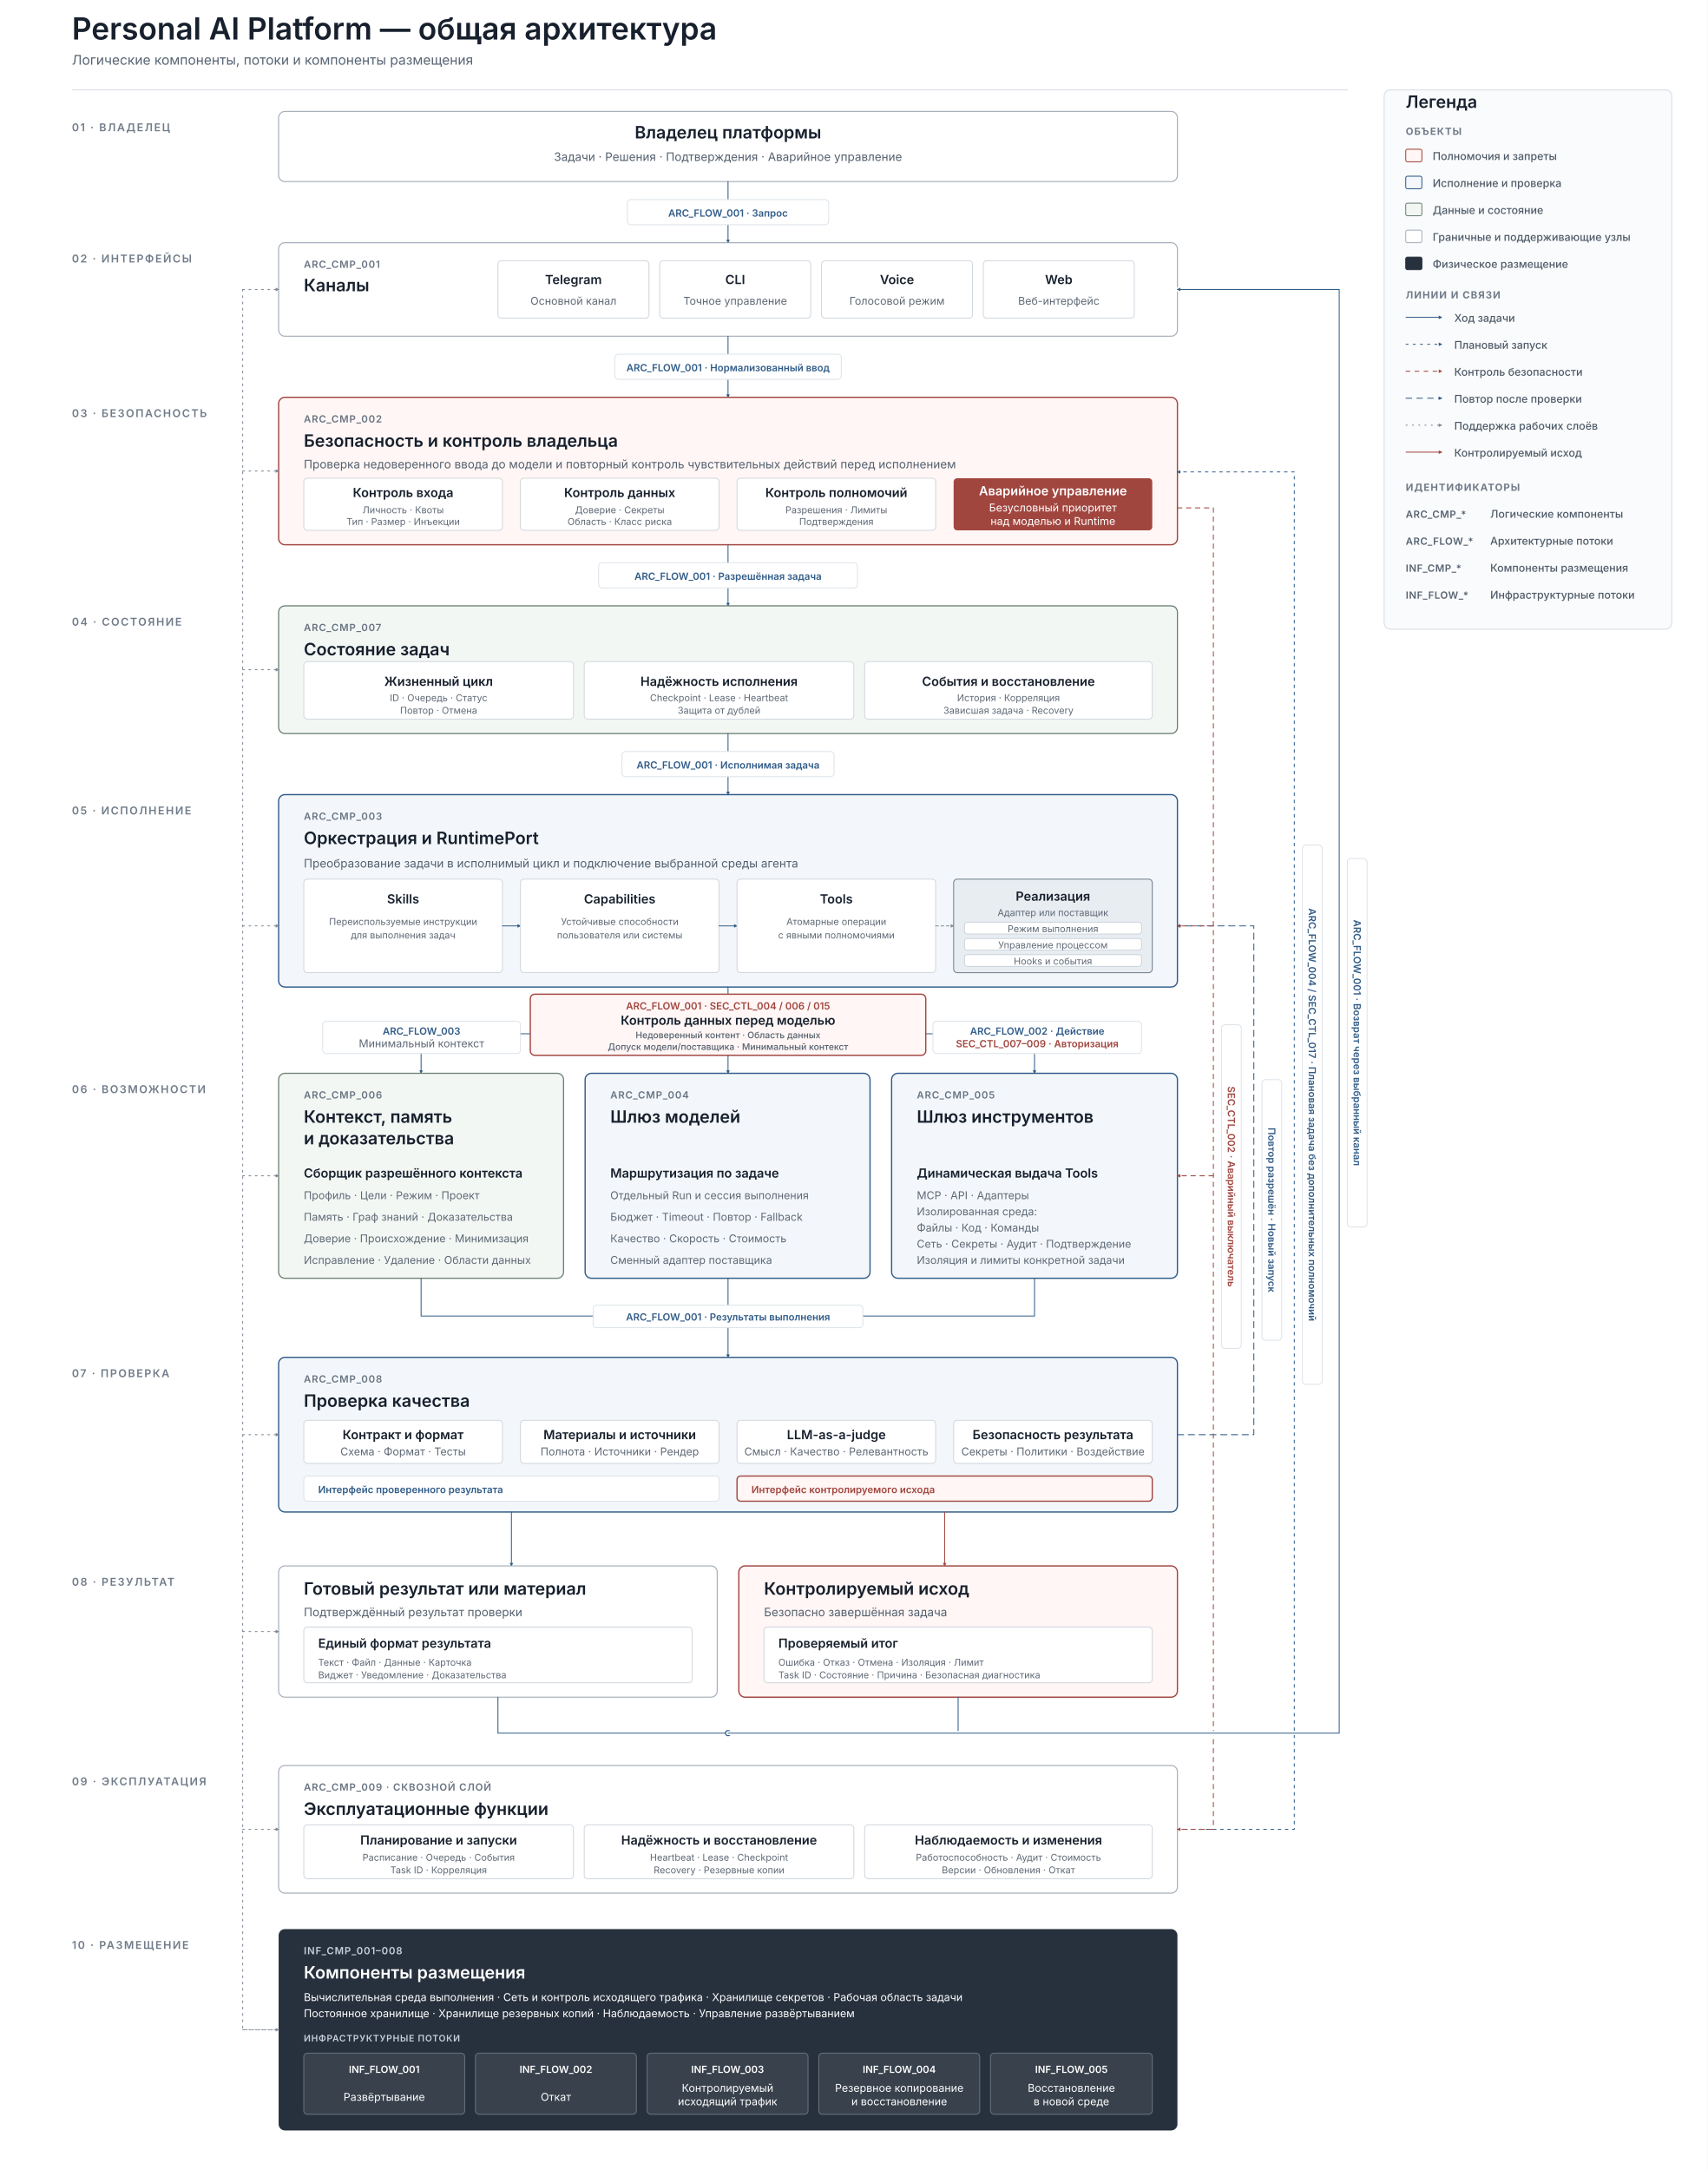
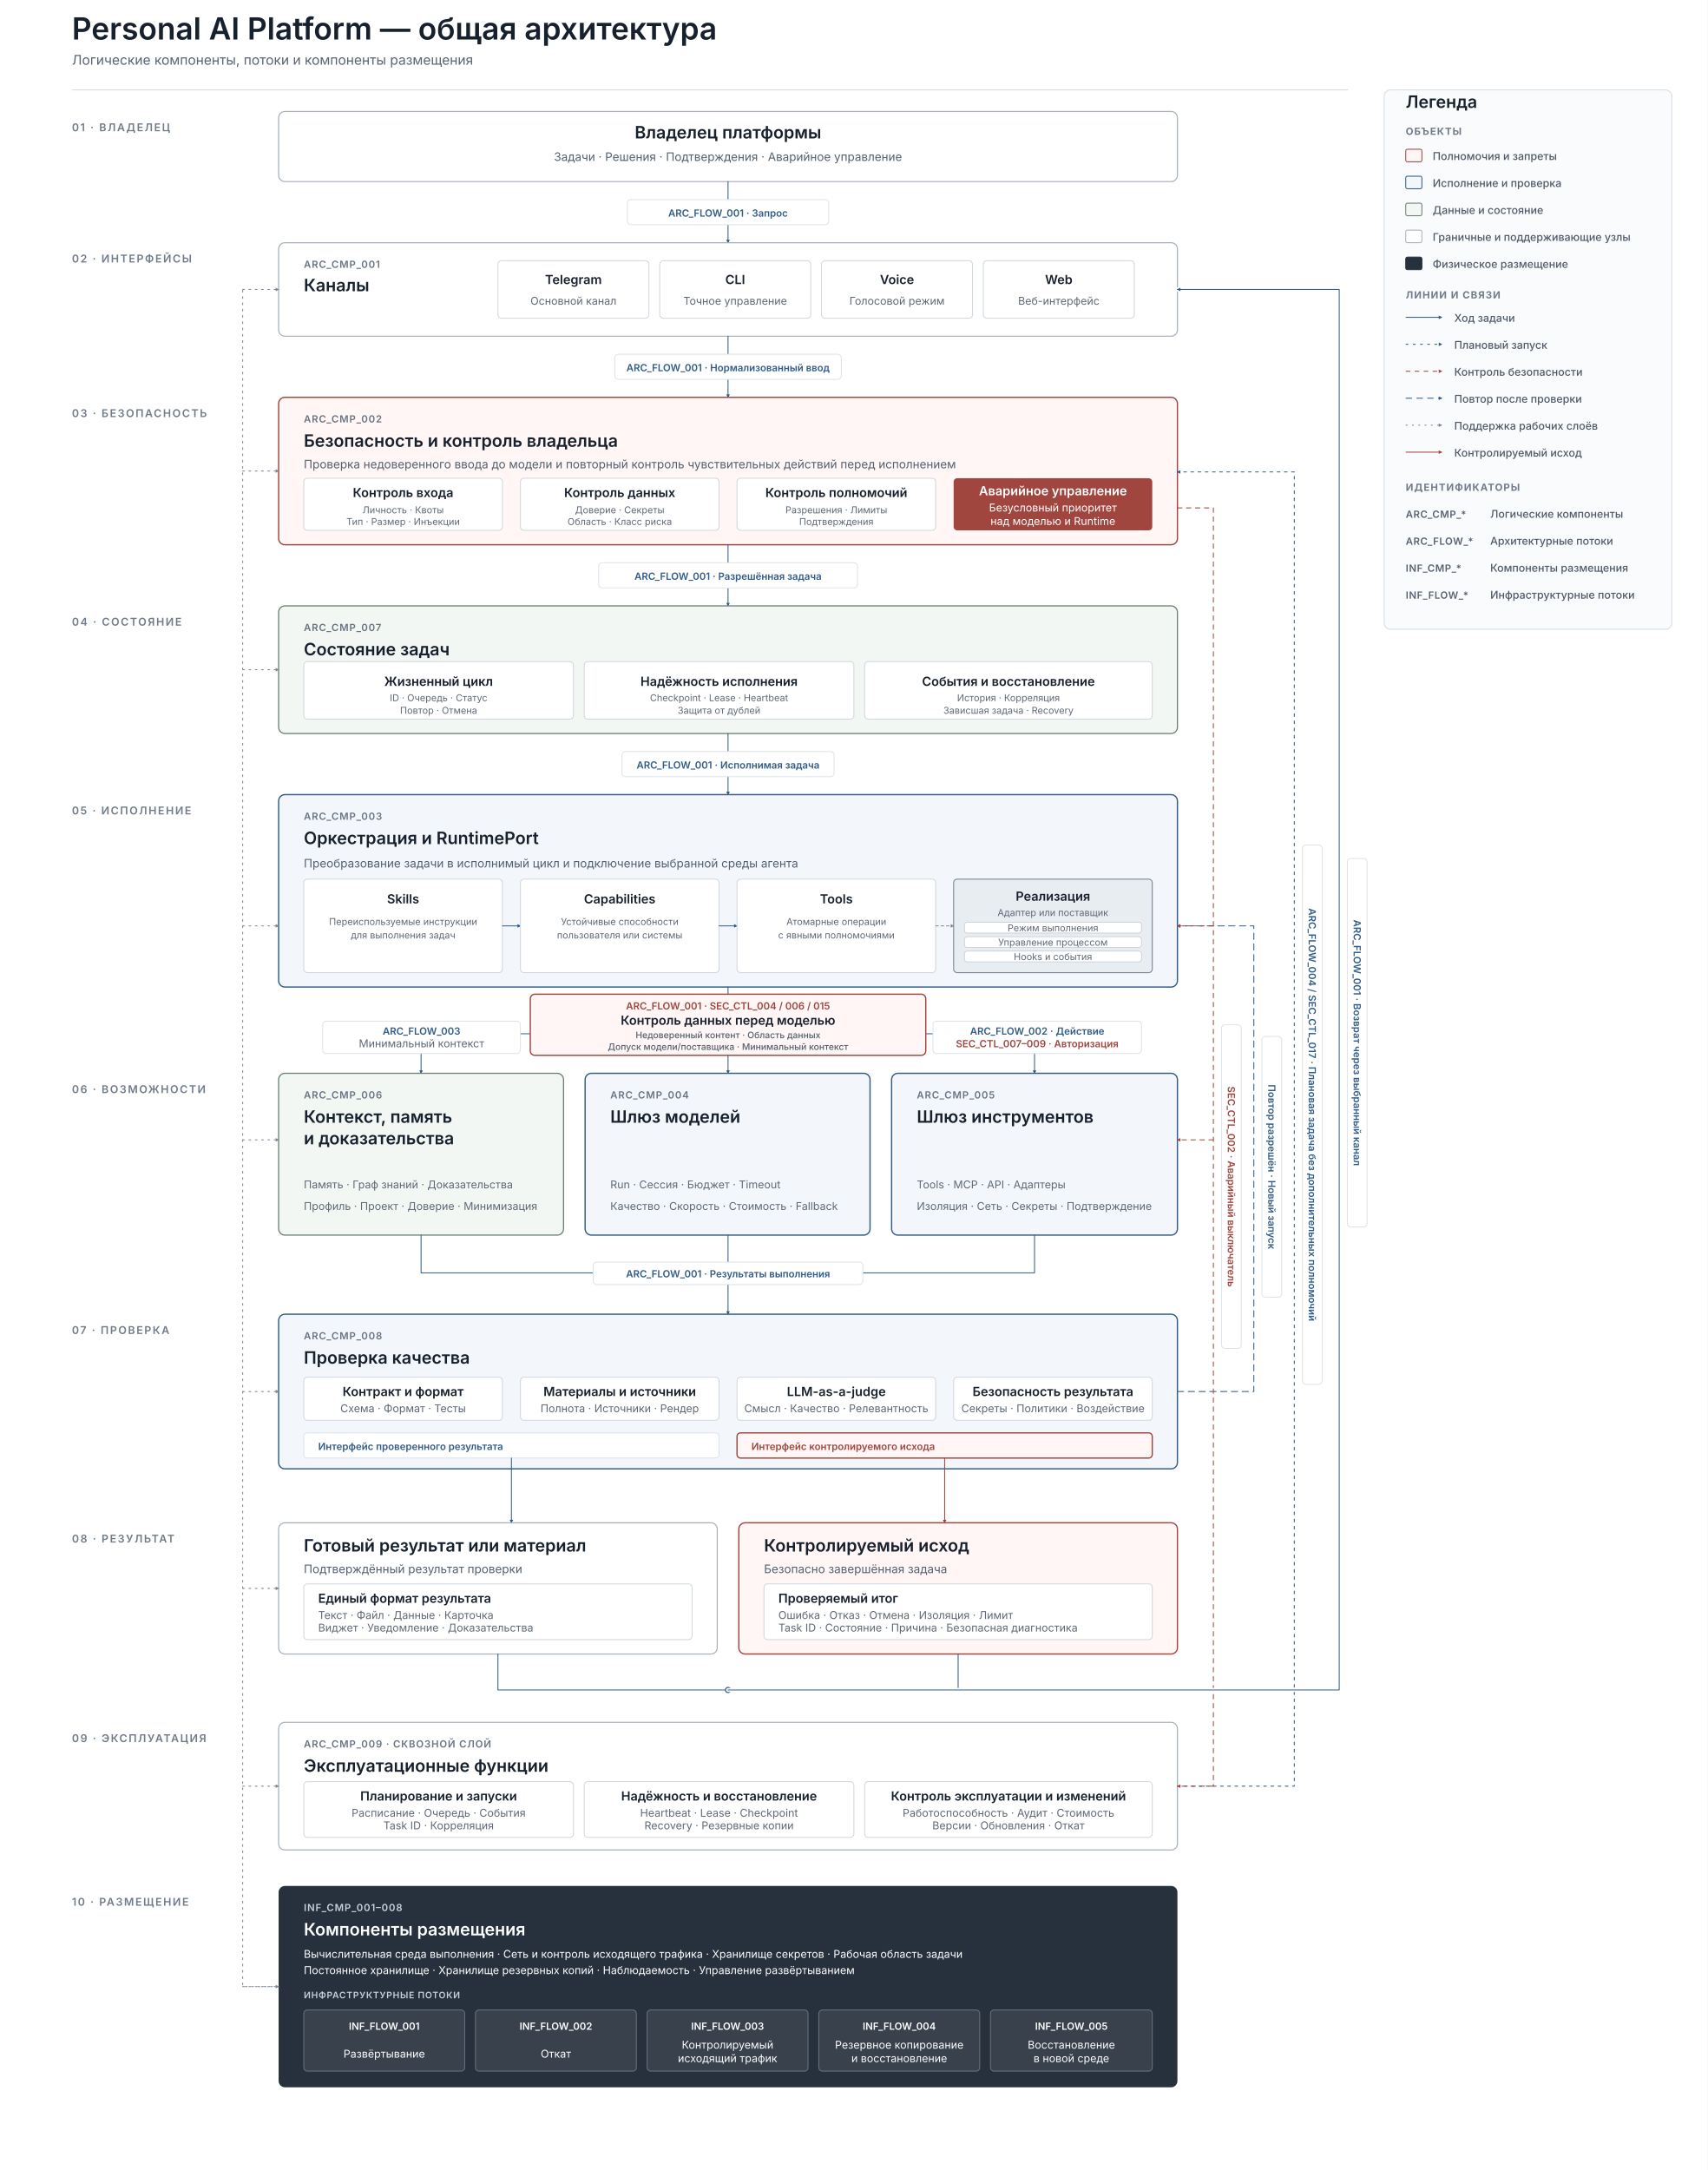
<svg xmlns="http://www.w3.org/2000/svg" width="1900" height="2414" viewBox="0 0 1900 2414" role="img" aria-labelledby="title desc">
  <defs>
    <marker id="arrow-main" viewBox="0 0 10 10" refX="8.2" refY="5" markerWidth="4" markerHeight="4" orient="auto-start-reverse">
      <path d="M0 0L10 5L0 10Z" fill="#315C88" />
    </marker>
    <marker id="arrow-control" viewBox="0 0 10 10" refX="8.2" refY="5" markerWidth="4" markerHeight="4" orient="auto-start-reverse">
      <path d="M0 0L10 5L0 10Z" fill="#A1463F" />
    </marker>
    <marker id="arrow-support" viewBox="0 0 10 10" refX="8.2" refY="5" markerWidth="4" markerHeight="4" orient="auto-start-reverse">
      <path d="M0 0L10 5L0 10Z" fill="#7D8895" />
    </marker>
    <marker id="arrow-infra" viewBox="0 0 10 10" refX="8.2" refY="5" markerWidth="4" markerHeight="4" orient="auto-start-reverse">
      <path d="M0 0L10 5L0 10Z" fill="#D6DEE7" />
    </marker>
    <style>
      text { font-family: Inter, "Segoe UI", Arial, sans-serif; fill: #17202D; }
      .title { font-size: 34px; font-weight: 600; }
      .subtitle { font-size: 15px; font-weight: 400; fill: #596574; }
      .legend { font-size: 12px; font-weight: 500; fill: #4E5A68; }
      .legend-id { font-size: 11px; font-weight: 600; letter-spacing: 0.5px; fill: #566271; }
      .legend-section { font-size: 11px; font-weight: 700; letter-spacing: 1px; fill: #707B89; }
      .layer-no { font-size: 12px; font-weight: 600; letter-spacing: 1.5px; fill: #707B89; }
      .component-id { font-size: 11px; font-weight: 600; letter-spacing: 0.8px; fill: #687482; }
      .component-title { font-size: 19px; font-weight: 600; }
      .component-text { font-size: 13px; font-weight: 400; fill: #53606E; }
      .small-title { font-size: 14px; font-weight: 600; }
      .small-text { font-size: 12px; font-weight: 400; fill: #5E6875; }
      .micro-text { font-size: 10.5px; font-weight: 400; fill: #5E6875; }
      .flow-text { font-size: 11px; font-weight: 600; fill: #315C88; }
      .control-flow-text { font-size: 11px; font-weight: 600; fill: #A1463F; }
      .inverse-title { font-size: 14px; font-weight: 600; fill: #FFFFFF; }
      .inverse-text { font-size: 12px; font-weight: 400; fill: #FFFFFF; }
      .infra-component-id { font-size: 11px; font-weight: 600; letter-spacing: 0.8px; fill: #C8D1DB; }
      .infra-component-title { font-size: 19px; font-weight: 600; fill: #FFFFFF; }
      .infra-small-text { font-size: 12px; font-weight: 400; fill: #FFFFFF; }
      .infra-chip { font-size: 11px; font-weight: 600; fill: #FFFFFF; }
      .infra-header { font-size: 10px; font-weight: 600; letter-spacing: 0.7px; fill: #C8D1DB; }
      .infra-inner-card { fill: #FFFFFF; fill-opacity: 0.08; stroke: #66717E; stroke-width: 1; }
      .main-line { fill: none; stroke: #315C88; stroke-width: 1; stroke-linecap: round; stroke-linejoin: round; marker-end: url(#arrow-main); }
      .branch-line { fill: none; stroke: #315C88; stroke-width: 1; stroke-linecap: round; stroke-linejoin: round; marker-end: url(#arrow-main); }
      .bus-line { fill: none; stroke: #315C88; stroke-width: 1; stroke-linecap: round; stroke-linejoin: round; }
      .retry-line { fill: none; stroke: #315C88; stroke-width: 1; stroke-dasharray: 7 5; stroke-linecap: round; stroke-linejoin: round; marker-end: url(#arrow-main); }
      .control-line { fill: none; stroke: #A1463F; stroke-width: 1; stroke-dasharray: 5 5; stroke-linecap: round; stroke-linejoin: round; marker-end: url(#arrow-control); }
      .control-rail { fill: none; stroke: #A1463F; stroke-width: 1; stroke-dasharray: 5 5; stroke-linecap: round; stroke-linejoin: round; }
      .failure-line { fill: none; stroke: #A1463F; stroke-width: 1; stroke-linecap: round; stroke-linejoin: round; marker-end: url(#arrow-control); }
      .scheduled-line { fill: none; stroke: #315C88; stroke-width: 1; stroke-dasharray: 3 5; stroke-linecap: round; stroke-linejoin: round; marker-end: url(#arrow-main); }
      .support-line { fill: none; stroke: #7D8895; stroke-width: 1; stroke-dasharray: 2 5; stroke-linecap: round; stroke-linejoin: round; marker-end: url(#arrow-support); }
      .support-rail { fill: none; stroke: #7D8895; stroke-width: 1; stroke-dasharray: 2 5; stroke-linecap: round; stroke-linejoin: round; }
      .neutral-card { fill: #FFFFFF; stroke: #A7B0BB; stroke-width: 1.2; }
      .control-card { fill: #FFF6F5; stroke: #A1463F; stroke-width: 1.4; }
      .execution-card { fill: #F3F7FB; stroke: #315C88; stroke-width: 1.4; }
      .data-card { fill: #F3F7F4; stroke: #6C8173; stroke-width: 1.3; }
      .inner-card { fill: #FFFFFF; stroke: #D1D7DE; stroke-width: 1; }
      .implementation-pill { fill: #E8EDF2; stroke: #7D8895; stroke-width: 1.1; }
      .implementation-sub { fill: #FFFFFF; stroke: #C3CCD5; stroke-width: 0.8; }
      .implementation-link { fill: none; stroke: #7D8895; stroke-width: 1; stroke-dasharray: 3 3; stroke-linecap: round; marker-end: url(#arrow-support); }
      .detail-panel { fill: #FAFBFC; stroke: #D7DCE2; stroke-width: 1; }
      .flow-label { fill: #FFFFFF; stroke: #D9E1E8; stroke-width: 0.9; }
      .gate-note { font-size: 10px; font-weight: 500; fill: #53606E; }
    </style>
  </defs>
  <rect width="1900" height="2414" fill="#FFFFFF" />
  <text x="80" y="44" class="title">Personal AI Platform — общая архитектура</text>
  <text x="80" y="72" class="subtitle">Логические компоненты, потоки и компоненты размещения</text>
  <line x1="80" y1="100" x2="1500" y2="100" stroke="#D7DCE2" />
  <g>
    <rect x="1540" y="100" width="320" height="600" rx="7" fill="#FAFBFC" stroke="#D7DCE2" stroke-width="1" />
    <text x="1564" y="120" class="component-title">Легенда</text>
    <text x="1564" y="150" class="legend-section">ОБЪЕКТЫ</text>
    <rect x="1564" y="166" width="18" height="14" rx="2" fill="#FFF6F5" stroke="#A1463F" />
    <text x="1594" y="178" class="legend">Полномочия и запреты</text>
    <rect x="1564" y="196" width="18" height="14" rx="2" fill="#F3F7FB" stroke="#315C88" />
    <text x="1594" y="208" class="legend">Исполнение и проверка</text>
    <rect x="1564" y="226" width="18" height="14" rx="2" fill="#F3F7F4" stroke="#6C8173" />
    <text x="1594" y="238" class="legend">Данные и состояние</text>
    <rect x="1564" y="256" width="18" height="14" rx="2" fill="#FFFFFF" stroke="#A7B0BB" />
    <text x="1594" y="268" class="legend">Граничные и поддерживающие узлы</text>
    <rect x="1564" y="286" width="18" height="14" rx="2" fill="#27313D" stroke="#27313D" />
    <text x="1594" y="298" class="legend">Физическое размещение</text>
    <text x="1564" y="332" class="legend-section">ЛИНИИ И СВЯЗИ</text>
    <line x1="1564" y1="353" x2="1604" y2="353" stroke="#315C88" stroke-width="1" marker-end="url(#arrow-main)" />
    <text x="1618" y="358" class="legend">Ход задачи</text>
    <line x1="1564" y1="383" x2="1604" y2="383" stroke="#315C88" stroke-width="1" stroke-dasharray="3 5" marker-end="url(#arrow-main)" />
    <text x="1618" y="388" class="legend">Плановый запуск</text>
    <line x1="1564" y1="413" x2="1604" y2="413" stroke="#A1463F" stroke-width="1" stroke-dasharray="5 5" marker-end="url(#arrow-control)" />
    <text x="1618" y="418" class="legend">Контроль безопасности</text>
    <line x1="1564" y1="443" x2="1604" y2="443" stroke="#315C88" stroke-width="1" stroke-dasharray="7 5" marker-end="url(#arrow-main)" />
    <text x="1618" y="448" class="legend">Повтор после проверки</text>
    <line x1="1564" y1="473" x2="1604" y2="473" stroke="#7D8895" stroke-width="1" stroke-dasharray="2 5" marker-end="url(#arrow-support)" />
    <text x="1618" y="478" class="legend">Поддержка рабочих слоёв</text>
    <line x1="1564" y1="503" x2="1604" y2="503" stroke="#A1463F" stroke-width="1" marker-end="url(#arrow-control)" />
    <text x="1618" y="508" class="legend">Контролируемый исход</text>
    <text x="1564" y="546" class="legend-section">ИДЕНТИФИКАТОРЫ</text>
    <text x="1564" y="576" class="legend-id">ARC_CMP_*</text>
    <text x="1658" y="576" class="legend">Логические компоненты</text>
    <text x="1564" y="606" class="legend-id">ARC_FLOW_*</text>
    <text x="1658" y="606" class="legend">Архитектурные потоки</text>
    <text x="1564" y="636" class="legend-id">INF_CMP_*</text>
    <text x="1658" y="636" class="legend">Компоненты размещения</text>
    <text x="1564" y="666" class="legend-id">INF_FLOW_*</text>
    <text x="1658" y="666" class="legend">Инфраструктурные потоки</text>
  </g>
  <g transform="translate(0 -110)">
    <g>
      <text x="80" y="256" class="layer-no">01 · ВЛАДЕЛЕЦ</text>
      <text x="80" y="402" class="layer-no">02 · ИНТЕРФЕЙСЫ</text>
      <text x="80" y="574" class="layer-no">03 · БЕЗОПАСНОСТЬ</text>
      <text x="80" y="806" class="layer-no">04 · СОСТОЯНИЕ</text>
      <text x="80" y="1016" class="layer-no">05 · ИСПОЛНЕНИЕ</text>
      <text x="80" y="1326" class="layer-no">06 · ВОЗМОЖНОСТИ</text>
-       <text x="80" y="1642" class="layer-no">07 · ПРОВЕРКА</text>
-       <text x="80" y="1874" class="layer-no">08 · РЕЗУЛЬТАТ</text>
-       <text x="80" y="2096" class="layer-no">09 · ЭКСПЛУАТАЦИЯ</text>
-       <text x="80" y="2278" class="layer-no">10 · РАЗМЕЩЕНИЕ</text>
+       <text x="80" y="1594" class="layer-no">07 · ПРОВЕРКА</text>
+       <text x="80" y="1826" class="layer-no">08 · РЕЗУЛЬТАТ</text>
+       <text x="80" y="2048" class="layer-no">09 · ЭКСПЛУАТАЦИЯ</text>
+       <text x="80" y="2230" class="layer-no">10 · РАЗМЕЩЕНИЕ</text>
    </g>
    <g>
      <rect x="310" y="234" width="1000" height="78" rx="7" class="neutral-card" />
      <text x="810" y="264" class="component-title" text-anchor="middle">Владелец платформы</text>
      <text x="810" y="289" class="component-text" text-anchor="middle">Задачи · Решения · Подтверждения · Аварийное управление</text>
    </g>
    <path class="main-line" d="M810 312V380" />
    <rect x="698" y="332" width="224" height="28" rx="4" class="flow-label" />
    <text x="810" y="351" class="flow-text" text-anchor="middle">ARC_FLOW_001 · Запрос</text>
    <g>
      <rect x="310" y="380" width="1000" height="104" rx="7" class="neutral-card" />
      <text x="338" y="408" class="component-id">ARC_CMP_001</text>
      <text x="338" y="434" class="component-title">Каналы</text>
      <rect x="554" y="400" width="168" height="64" rx="4" class="inner-card" />
      <rect x="734" y="400" width="168" height="64" rx="4" class="inner-card" />
      <rect x="914" y="400" width="168" height="64" rx="4" class="inner-card" />
      <rect x="1094" y="400" width="168" height="64" rx="4" class="inner-card" />
      <text x="638" y="426" class="small-title" text-anchor="middle">Telegram</text>
      <text x="638" y="449" class="small-text" text-anchor="middle">Основной канал</text>
      <text x="818" y="426" class="small-title" text-anchor="middle">CLI</text>
      <text x="818" y="449" class="small-text" text-anchor="middle">Точное управление</text>
      <text x="998" y="426" class="small-title" text-anchor="middle">Voice</text>
      <text x="998" y="449" class="small-text" text-anchor="middle">Голосовой режим</text>
      <text x="1178" y="426" class="small-title" text-anchor="middle">Web</text>
      <text x="1178" y="449" class="small-text" text-anchor="middle">Веб-интерфейс</text>
    </g>
    <path class="main-line" d="M810 484V552" />
    <rect x="684" y="504" width="252" height="28" rx="4" class="flow-label" />
    <text x="810" y="523" class="flow-text" text-anchor="middle">ARC_FLOW_001 · Нормализованный ввод</text>
    <g>
      <rect x="310" y="552" width="1000" height="164" rx="7" class="control-card" />
      <text x="338" y="580" class="component-id">ARC_CMP_002</text>
      <text x="338" y="607" class="component-title">Безопасность и контроль владельца</text>
      <text x="338" y="631" class="component-text">Проверка недоверенного ввода до модели и повторный контроль чувствительных действий перед исполнением</text>
      <rect x="338" y="642" width="221" height="58" rx="4" class="inner-card" />
      <text x="448.5" y="663" class="small-title" text-anchor="middle">Контроль входа</text>
      <text x="448.5" y="681" class="micro-text" text-anchor="middle">Личность · Квоты</text>
      <text x="448.5" y="694" class="micro-text" text-anchor="middle">Тип · Размер · Инъекции</text>
      <rect x="579" y="642" width="221" height="58" rx="4" class="inner-card" />
      <text x="689.5" y="663" class="small-title" text-anchor="middle">Контроль данных</text>
      <text x="689.5" y="681" class="micro-text" text-anchor="middle">Доверие · Секреты</text>
      <text x="689.5" y="694" class="micro-text" text-anchor="middle">Область · Класс риска</text>
      <rect x="820" y="642" width="221" height="58" rx="4" class="inner-card" />
      <text x="930.5" y="663" class="small-title" text-anchor="middle">Контроль полномочий</text>
      <text x="930.5" y="681" class="micro-text" text-anchor="middle">Разрешения · Лимиты</text>
      <text x="930.5" y="694" class="micro-text" text-anchor="middle">Подтверждения</text>
      <rect x="1061" y="642" width="221" height="58" rx="4" fill="#A1463F" />
      <text x="1171.5" y="661" class="inverse-title" text-anchor="middle">Аварийное управление</text>
      <text x="1171.5" y="679" class="inverse-text" text-anchor="middle">Безусловный приоритет</text>
      <text x="1171.5" y="694" class="inverse-text" text-anchor="middle">над моделью и Runtime</text>
    </g>
    <path class="main-line" d="M810 716V784" />
    <rect x="666" y="736" width="288" height="28" rx="4" class="flow-label" />
    <text x="810" y="755" class="flow-text" text-anchor="middle">ARC_FLOW_001 · Разрешённая задача</text>
    <g>
      <rect x="310" y="784" width="1000" height="142" rx="7" class="data-card" />
      <text x="338" y="812" class="component-id">ARC_CMP_007</text>
      <text x="338" y="839" class="component-title">Состояние задач</text>
      <rect x="338" y="846" width="300" height="64" rx="4" class="inner-card" />
      <text x="488" y="873" class="small-title" text-anchor="middle">Жизненный цикл</text>
      <text x="488" y="890" class="micro-text" text-anchor="middle">ID · Очередь · Статус</text>
      <text x="488" y="904" class="micro-text" text-anchor="middle">Повтор · Отмена</text>
      <rect x="650" y="846" width="300" height="64" rx="4" class="inner-card" />
      <text x="800" y="873" class="small-title" text-anchor="middle">Надёжность исполнения</text>
      <text x="800" y="890" class="micro-text" text-anchor="middle">Checkpoint · Lease · Heartbeat</text>
      <text x="800" y="904" class="micro-text" text-anchor="middle">Защита от дублей</text>
      <rect x="962" y="846" width="320" height="64" rx="4" class="inner-card" />
      <text x="1122" y="873" class="small-title" text-anchor="middle">События и восстановление</text>
      <text x="1122" y="890" class="micro-text" text-anchor="middle">История · Корреляция</text>
      <text x="1122" y="904" class="micro-text" text-anchor="middle">Зависшая задача · Recovery</text>
    </g>
    <path class="main-line" d="M810 926V994" />
    <rect x="692" y="946" width="236" height="28" rx="4" class="flow-label" />
    <text x="810" y="965" class="flow-text" text-anchor="middle">ARC_FLOW_001 · Исполнимая задача</text>
    <g>
      <rect x="310" y="994" width="1000" height="214" rx="7" class="execution-card" />
      <text x="338" y="1022" class="component-id">ARC_CMP_003</text>
      <text x="338" y="1049" class="component-title">Оркестрация и RuntimePort</text>
      <text x="338" y="1075" class="component-text">Преобразование задачи в исполнимый цикл и подключение выбранной среды агента</text>
      <rect x="338" y="1088" width="221" height="104" rx="4" class="inner-card" />
      <text x="448.5" y="1115" class="small-title" text-anchor="middle">Skills</text>
      <text x="448.5" y="1139" class="micro-text" text-anchor="middle">Переиспользуемые инструкции</text>
      <text x="448.5" y="1154" class="micro-text" text-anchor="middle">для выполнения задач</text>
      <path class="branch-line" d="M559 1140H579" />
      <rect x="579" y="1088" width="221" height="104" rx="4" class="inner-card" />
      <text x="689.5" y="1115" class="small-title" text-anchor="middle">Capabilities</text>
      <text x="689.5" y="1139" class="micro-text" text-anchor="middle">Устойчивые способности</text>
      <text x="689.5" y="1154" class="micro-text" text-anchor="middle">пользователя или системы</text>
      <path class="branch-line" d="M800 1140H820" />
      <rect x="820" y="1088" width="221" height="104" rx="4" class="inner-card" />
      <text x="930.5" y="1115" class="small-title" text-anchor="middle">Tools</text>
      <text x="930.5" y="1139" class="micro-text" text-anchor="middle">Атомарные операции</text>
      <text x="930.5" y="1154" class="micro-text" text-anchor="middle">с явными полномочиями</text>
      <path class="implementation-link" d="M1041 1140H1061" />
      <rect x="1061" y="1088" width="221" height="104" rx="4" class="implementation-pill" />
      <text x="1171.5" y="1112" class="small-title" text-anchor="middle">Реализация</text>
      <text x="1171.5" y="1129" class="micro-text" text-anchor="middle">Адаптер или поставщик</text>
-       <rect x="1073" y="1136" width="197" height="13" rx="3" class="implementation-sub" />
-       <rect x="1073" y="1154" width="197" height="13" rx="3" class="implementation-sub" />
-       <rect x="1073" y="1172" width="197" height="13" rx="3" class="implementation-sub" />
-       <text x="1171.5" y="1147" class="micro-text" text-anchor="middle">Режим выполнения</text>
-       <text x="1171.5" y="1165" class="micro-text" text-anchor="middle">Управление процессом</text>
-       <text x="1171.5" y="1183" class="micro-text" text-anchor="middle">Hooks и события</text>
+       <rect x="1073" y="1136" width="197" height="12" rx="3" class="implementation-sub" />
+       <rect x="1073" y="1152" width="197" height="12" rx="3" class="implementation-sub" />
+       <rect x="1073" y="1168" width="197" height="12" rx="3" class="implementation-sub" />
+       <text x="1171.5" y="1146" class="micro-text" text-anchor="middle">Режим выполнения</text>
+       <text x="1171.5" y="1162" class="micro-text" text-anchor="middle">Управление процессом</text>
+       <text x="1171.5" y="1178" class="micro-text" text-anchor="middle">Hooks и события</text>
    </g>
    <g transform="translate(0 16)">
      <path class="bus-line" d="M810 1192V1244H468.5M810 1244H1151" />
      <path class="branch-line" d="M468.5 1244V1288" />
      <path class="branch-line" d="M810 1244V1288" />
      <path class="branch-line" d="M1151 1244V1288" />
      <rect x="359" y="1230" width="220" height="36" rx="4" class="flow-label" />
      <text x="469" y="1245" class="flow-text" text-anchor="middle">ARC_FLOW_003</text>
      <text x="469" y="1259" class="small-text" text-anchor="middle">Минимальный контекст</text>
      <rect x="590" y="1200" width="440" height="68" rx="5" class="control-card" />
      <text x="810" y="1217" class="control-flow-text" text-anchor="middle">ARC_FLOW_001 · SEC_CTL_004 / 006 / 015</text>
      <text x="810" y="1234" class="small-title" text-anchor="middle">Контроль данных перед моделью</text>
      <text x="810" y="1249" class="gate-note" text-anchor="middle">Недоверенный контент · Область данных</text>
      <text x="810" y="1262" class="gate-note" text-anchor="middle">Допуск модели/поставщика · Минимальный контекст</text>
      <rect x="1038" y="1230" width="232" height="36" rx="4" class="flow-label" />
      <text x="1154" y="1245" class="flow-text" text-anchor="middle">ARC_FLOW_002 · Действие</text>
      <text x="1154" y="1259" class="control-flow-text" text-anchor="middle">SEC_CTL_007–009 · Авторизация</text>
      <g>
-         <rect x="310" y="1288" width="317" height="228" rx="7" class="data-card" />
+         <rect x="310" y="1288" width="317" height="180" rx="7" class="data-card" />
        <text x="338" y="1316" class="component-id">ARC_CMP_006</text>
        <text x="338" y="1343" class="component-title">Контекст, память</text>
        <text x="338" y="1367" class="component-title">и доказательства</text>
-         <text x="338" y="1404" class="small-title">Сборщик разрешённого контекста</text>
-         <text x="338" y="1428" class="small-text">Профиль · Цели · Режим · Проект</text>
-         <text x="338" y="1452" class="small-text">Память · Граф знаний · Доказательства</text>
-         <text x="338" y="1476" class="small-text">Доверие · Происхождение · Минимизация</text>
-         <text x="338" y="1500" class="small-text">Исправление · Удаление · Области данных</text>
+         <text x="338" y="1416" class="small-text">Память · Граф знаний · Доказательства</text>
+         <text x="338" y="1440" class="small-text">Профиль · Проект · Доверие · Минимизация</text>
      </g>
      <g>
-         <rect x="651" y="1288" width="317" height="228" rx="7" class="execution-card" />
+         <rect x="651" y="1288" width="317" height="180" rx="7" class="execution-card" />
        <text x="679" y="1316" class="component-id">ARC_CMP_004</text>
        <text x="679" y="1343" class="component-title">Шлюз моделей</text>
-         <text x="679" y="1404" class="small-title">Маршрутизация по задаче</text>
-         <text x="679" y="1428" class="small-text">Отдельный Run и сессия выполнения</text>
-         <text x="679" y="1452" class="small-text">Бюджет · Timeout · Повтор · Fallback</text>
-         <text x="679" y="1476" class="small-text">Качество · Скорость · Стоимость</text>
-         <text x="679" y="1500" class="small-text">Сменный адаптер поставщика</text>
+         <text x="679" y="1416" class="small-text">Run · Сессия · Бюджет · Timeout</text>
+         <text x="679" y="1440" class="small-text">Качество · Скорость · Стоимость · Fallback</text>
      </g>
      <g>
-         <rect x="992" y="1288" width="318" height="228" rx="7" class="execution-card" />
+         <rect x="992" y="1288" width="318" height="180" rx="7" class="execution-card" />
        <text x="1020" y="1316" class="component-id">ARC_CMP_005</text>
        <text x="1020" y="1343" class="component-title">Шлюз инструментов</text>
-         <text x="1020" y="1404" class="small-title">Динамическая выдача Tools</text>
-         <text x="1020" y="1428" class="small-text">MCP · API · Адаптеры</text>
-         <text x="1020" y="1446" class="small-text">Изолированная среда:</text>
-         <text x="1020" y="1464" class="small-text">Файлы · Код · Команды</text>
-         <text x="1020" y="1482" class="small-text">Сеть · Секреты · Аудит · Подтверждение</text>
-         <text x="1020" y="1500" class="small-text">Изоляция и лимиты конкретной задачи</text>
+         <text x="1020" y="1416" class="small-text">Tools · MCP · API · Адаптеры</text>
+         <text x="1020" y="1440" class="small-text">Изоляция · Сеть · Секреты · Подтверждение</text>
      </g>
-       <path class="bus-line" d="M468.5 1516V1558H1151M810 1516V1558M1151 1516V1558" />
-       <path class="branch-line" d="M810 1558V1604" />
-       <rect x="660" y="1546" width="300" height="25" rx="4" class="flow-label" />
-       <text x="810" y="1563" class="flow-text" text-anchor="middle">ARC_FLOW_001 · Результаты выполнения</text>
-       <g>
-         <rect x="310" y="1604" width="1000" height="172" rx="7" class="execution-card" />
-         <text x="338" y="1632" class="component-id">ARC_CMP_008</text>
-         <text x="338" y="1659" class="component-title">Проверка качества</text>
-         <rect x="338" y="1674" width="221" height="48" rx="4" class="inner-card" />
-         <text x="448.5" y="1695" class="small-title" text-anchor="middle">Контракт и формат</text>
-         <text x="448.5" y="1713" class="small-text" text-anchor="middle">Схема · Формат · Тесты</text>
-         <rect x="579" y="1674" width="221" height="48" rx="4" class="inner-card" />
-         <text x="689.5" y="1695" class="small-title" text-anchor="middle">Материалы и источники</text>
-         <text x="689.5" y="1713" class="small-text" text-anchor="middle">Полнота · Источники · Рендер</text>
-         <rect x="820" y="1674" width="221" height="48" rx="4" class="inner-card" />
-         <text x="930.5" y="1695" class="small-title" text-anchor="middle">LLM-as-a-judge</text>
-         <text x="930.5" y="1713" class="small-text" text-anchor="middle">Смысл · Качество · Релевантность</text>
-         <rect x="1061" y="1674" width="221" height="48" rx="4" class="inner-card" />
-         <text x="1171.5" y="1695" class="small-title" text-anchor="middle">Безопасность результата</text>
-         <text x="1171.5" y="1713" class="small-text" text-anchor="middle">Секреты · Политики · Воздействие</text>
-         <rect x="338" y="1736" width="462" height="28" rx="4" class="flow-label" />
-         <text x="354" y="1755" class="flow-text">Интерфейс проверенного результата</text>
-         <rect x="820" y="1736" width="462" height="28" rx="4" class="control-card" />
-         <text x="836" y="1755" class="control-flow-text">Интерфейс контролируемого исхода</text>
+       <g transform="translate(0 -48)">
+         <path class="bus-line" d="M468.5 1516V1558H1151M810 1516V1558M1151 1516V1558" />
+         <path class="branch-line" d="M810 1558V1604" />
+         <rect x="660" y="1546" width="300" height="25" rx="4" class="flow-label" />
+         <text x="810" y="1563" class="flow-text" text-anchor="middle">ARC_FLOW_001 · Результаты выполнения</text>
+         <g>
+           <rect x="310" y="1604" width="1000" height="172" rx="7" class="execution-card" />
+           <text x="338" y="1632" class="component-id">ARC_CMP_008</text>
+           <text x="338" y="1659" class="component-title">Проверка качества</text>
+           <rect x="338" y="1674" width="221" height="48" rx="4" class="inner-card" />
+           <text x="448.5" y="1695" class="small-title" text-anchor="middle">Контракт и формат</text>
+           <text x="448.5" y="1713" class="small-text" text-anchor="middle">Схема · Формат · Тесты</text>
+           <rect x="579" y="1674" width="221" height="48" rx="4" class="inner-card" />
+           <text x="689.5" y="1695" class="small-title" text-anchor="middle">Материалы и источники</text>
+           <text x="689.5" y="1713" class="small-text" text-anchor="middle">Полнота · Источники · Рендер</text>
+           <rect x="820" y="1674" width="221" height="48" rx="4" class="inner-card" />
+           <text x="930.5" y="1695" class="small-title" text-anchor="middle">LLM-as-a-judge</text>
+           <text x="930.5" y="1713" class="small-text" text-anchor="middle">Смысл · Качество · Релевантность</text>
+           <rect x="1061" y="1674" width="221" height="48" rx="4" class="inner-card" />
+           <text x="1171.5" y="1695" class="small-title" text-anchor="middle">Безопасность результата</text>
+           <text x="1171.5" y="1713" class="small-text" text-anchor="middle">Секреты · Политики · Воздействие</text>
+           <rect x="338" y="1736" width="462" height="28" rx="4" class="flow-label" />
+           <text x="354" y="1755" class="flow-text">Интерфейс проверенного результата</text>
+           <rect x="820" y="1736" width="462" height="28" rx="4" class="control-card" />
+           <text x="836" y="1755" class="control-flow-text">Интерфейс контролируемого исхода</text>
+         </g>
+         <path class="main-line" d="M569 1764V1836" />
+         <path class="failure-line" d="M1051 1764V1836" />
+         <path class="retry-line" d="M1310 1690H1395V1172H1310" />
+         <g transform="translate(1412 1440) rotate(90)">
+           <rect x="-145" y="-14" width="290" height="22" rx="4" class="flow-label" />
+           <text x="0" y="1" class="flow-text" text-anchor="middle">Повтор разрешён · Новый запуск</text>
+         </g>
+         <g>
+           <rect x="310" y="1836" width="488" height="146" rx="7" class="neutral-card" />
+           <text x="338" y="1868" class="component-title">Готовый результат или материал</text>
+           <text x="338" y="1892" class="component-text">Подтверждённый результат проверки</text>
+           <rect x="338" y="1904" width="432" height="62" rx="4" class="inner-card" />
+           <text x="354" y="1925" class="small-title">Единый формат результата</text>
+           <text x="354" y="1943" class="small-text">Текст · Файл · Данные · Карточка</text>
+           <text x="354" y="1957" class="small-text">Виджет · Уведомление · Доказательства</text>
+         </g>
+         <g>
+           <rect x="822" y="1836" width="488" height="146" rx="7" class="control-card" />
+           <text x="850" y="1868" class="component-title">Контролируемый исход</text>
+           <text x="850" y="1892" class="component-text">Безопасно завершённая задача</text>
+           <rect x="850" y="1904" width="432" height="62" rx="4" class="inner-card" />
+           <text x="866" y="1925" class="small-title">Проверяемый итог</text>
+           <text x="866" y="1943" class="small-text">Ошибка · Отказ · Отмена · Изоляция · Лимит</text>
+           <text x="866" y="1957" class="small-text">Task ID · Состояние · Причина · Безопасная диагностика</text>
+         </g>
+         <path class="bus-line" d="M554 1982V2022H1066M1066 1982V2022" />
+         <circle cx="810" cy="2022" r="3.5" fill="#315C88" />
+         <g>
+           <rect x="310" y="2058" width="1000" height="142" rx="7" class="neutral-card" />
+           <text x="338" y="2086" class="component-id">ARC_CMP_009 · СКВОЗНОЙ СЛОЙ</text>
+           <text x="338" y="2113" class="component-title">Эксплуатационные функции</text>
+           <rect x="338" y="2124" width="300" height="62" rx="4" class="inner-card" />
+           <text x="488" y="2145" class="small-title" text-anchor="middle">Планирование и запуски</text>
+           <text x="488" y="2163" class="small-text" text-anchor="middle">Расписание · Очередь · События</text>
+           <text x="488" y="2177" class="small-text" text-anchor="middle">Task ID · Корреляция</text>
+           <rect x="650" y="2124" width="300" height="62" rx="4" class="inner-card" />
+           <text x="800" y="2145" class="small-title" text-anchor="middle">Надёжность и восстановление</text>
+           <text x="800" y="2163" class="small-text" text-anchor="middle">Heartbeat · Lease · Checkpoint</text>
+           <text x="800" y="2177" class="small-text" text-anchor="middle">Recovery · Резервные копии</text>
+           <rect x="962" y="2124" width="320" height="62" rx="4" class="inner-card" />
+           <text x="1122" y="2145" class="small-title" text-anchor="middle">Контроль эксплуатации и изменений</text>
+           <text x="1122" y="2163" class="small-text" text-anchor="middle">Работоспособность · Аудит · Стоимость</text>
+           <text x="1122" y="2177" class="small-text" text-anchor="middle">Версии · Обновления · Откат</text>
+         </g>
+         <g>
+           <rect x="310" y="2240" width="1000" height="224" rx="7" fill="#27313D" />
+           <text x="338" y="2268" class="infra-component-id">INF_CMP_001–008</text>
+           <text x="338" y="2295" class="infra-component-title">Компоненты размещения</text>
+           <text x="338" y="2320" class="infra-small-text">Вычислительная среда выполнения · Сеть и контроль исходящего трафика · Хранилище секретов · Рабочая область задачи</text>
+           <text x="338" y="2338" class="infra-small-text">Постоянное хранилище · Хранилище резервных копий · Наблюдаемость · Управление развёртыванием</text>
+           <text x="338" y="2365" class="infra-header">ИНФРАСТРУКТУРНЫЕ ПОТОКИ</text>
+           <rect x="338" y="2378" width="179" height="68" rx="4" class="infra-inner-card" />
+           <rect x="529" y="2378" width="179" height="68" rx="4" class="infra-inner-card" />
+           <rect x="720" y="2378" width="179" height="68" rx="4" class="infra-inner-card" />
+           <rect x="911" y="2378" width="179" height="68" rx="4" class="infra-inner-card" />
+           <rect x="1102" y="2378" width="180" height="68" rx="4" class="infra-inner-card" />
+           <text x="427.5" y="2400" class="infra-chip" text-anchor="middle">INF_FLOW_001</text>
+           <text x="427.5" y="2431" class="infra-small-text" text-anchor="middle">Развёртывание</text>
+           <text x="618.5" y="2400" class="infra-chip" text-anchor="middle">INF_FLOW_002</text>
+           <text x="618.5" y="2431" class="infra-small-text" text-anchor="middle">Откат</text>
+           <text x="809.5" y="2400" class="infra-chip" text-anchor="middle">INF_FLOW_003</text>
+           <text x="809.5" y="2421" class="infra-small-text" text-anchor="middle">Контролируемый</text>
+           <text x="809.5" y="2436" class="infra-small-text" text-anchor="middle">исходящий трафик</text>
+           <text x="1000.5" y="2400" class="infra-chip" text-anchor="middle">INF_FLOW_004</text>
+           <text x="1000.5" y="2421" class="infra-small-text" text-anchor="middle">Резервное копирование</text>
+           <text x="1000.5" y="2436" class="infra-small-text" text-anchor="middle">и восстановление</text>
+           <text x="1192" y="2400" class="infra-chip" text-anchor="middle">INF_FLOW_005</text>
+           <text x="1192" y="2421" class="infra-small-text" text-anchor="middle">Восстановление</text>
+           <text x="1192" y="2436" class="infra-small-text" text-anchor="middle">в новой среде</text>
+         </g>
      </g>
-       <path class="main-line" d="M569 1776V1836" />
-       <path class="failure-line" d="M1051 1776V1836" />
-       <path class="retry-line" d="M1310 1690H1395V1124H1310" />
-       <g transform="translate(1412 1440) rotate(90)">
-         <rect x="-145" y="-14" width="290" height="22" rx="4" class="flow-label" />
-         <text x="0" y="1" class="flow-text" text-anchor="middle">Повтор разрешён · Новый запуск</text>
-       </g>
-       <g>
-         <rect x="310" y="1836" width="488" height="146" rx="7" class="neutral-card" />
-         <text x="338" y="1868" class="component-title">Готовый результат или материал</text>
-         <text x="338" y="1892" class="component-text">Подтверждённый результат проверки</text>
-         <rect x="338" y="1904" width="432" height="62" rx="4" class="inner-card" />
-         <text x="354" y="1927" class="small-title">Единый формат результата</text>
-         <text x="354" y="1947" class="micro-text">Текст · Файл · Данные · Карточка</text>
-         <text x="354" y="1961" class="micro-text">Виджет · Уведомление · Доказательства</text>
-       </g>
-       <g>
-         <rect x="822" y="1836" width="488" height="146" rx="7" class="control-card" />
-         <text x="850" y="1868" class="component-title">Контролируемый исход</text>
-         <text x="850" y="1892" class="component-text">Безопасно завершённая задача</text>
-         <rect x="850" y="1904" width="432" height="62" rx="4" class="inner-card" />
-         <text x="866" y="1927" class="small-title">Проверяемый итог</text>
-         <text x="866" y="1947" class="micro-text">Ошибка · Отказ · Отмена · Изоляция · Лимит</text>
-         <text x="866" y="1961" class="micro-text">Task ID · Состояние · Причина · Безопасная диагностика</text>
-       </g>
-       <path class="bus-line" d="M554 1982V2022H1066M1066 1982V2022" />
-       <circle cx="810" cy="2022" r="3.5" fill="#315C88" />
-       <g>
-         <rect x="310" y="2058" width="1000" height="142" rx="7" class="neutral-card" />
-         <text x="338" y="2086" class="component-id">ARC_CMP_009 · СКВОЗНОЙ СЛОЙ</text>
-         <text x="338" y="2113" class="component-title">Эксплуатационные функции</text>
-         <rect x="338" y="2124" width="300" height="60" rx="4" class="inner-card" />
-         <text x="488" y="2146" class="small-title" text-anchor="middle">Планирование и запуски</text>
-         <text x="488" y="2164" class="micro-text" text-anchor="middle">Расписание · Очередь · События</text>
-         <text x="488" y="2178" class="micro-text" text-anchor="middle">Task ID · Корреляция</text>
-         <rect x="650" y="2124" width="300" height="60" rx="4" class="inner-card" />
-         <text x="800" y="2146" class="small-title" text-anchor="middle">Надёжность и восстановление</text>
-         <text x="800" y="2164" class="micro-text" text-anchor="middle">Heartbeat · Lease · Checkpoint</text>
-         <text x="800" y="2178" class="micro-text" text-anchor="middle">Recovery · Резервные копии</text>
-         <rect x="962" y="2124" width="320" height="60" rx="4" class="inner-card" />
-         <text x="1122" y="2146" class="small-title" text-anchor="middle">Наблюдаемость и изменения</text>
-         <text x="1122" y="2164" class="micro-text" text-anchor="middle">Работоспособность · Аудит · Стоимость</text>
-         <text x="1122" y="2178" class="micro-text" text-anchor="middle">Версии · Обновления · Откат</text>
-       </g>
-       <g>
-         <rect x="310" y="2240" width="1000" height="224" rx="7" fill="#27313D" />
-         <text x="338" y="2268" class="infra-component-id">INF_CMP_001–008</text>
-         <text x="338" y="2295" class="infra-component-title">Компоненты размещения</text>
-         <text x="338" y="2320" class="infra-small-text">Вычислительная среда выполнения · Сеть и контроль исходящего трафика · Хранилище секретов · Рабочая область задачи</text>
-         <text x="338" y="2338" class="infra-small-text">Постоянное хранилище · Хранилище резервных копий · Наблюдаемость · Управление развёртыванием</text>
-         <text x="338" y="2365" class="infra-header">ИНФРАСТРУКТУРНЫЕ ПОТОКИ</text>
-         <rect x="338" y="2378" width="179" height="68" rx="4" class="infra-inner-card" />
-         <rect x="529" y="2378" width="179" height="68" rx="4" class="infra-inner-card" />
-         <rect x="720" y="2378" width="179" height="68" rx="4" class="infra-inner-card" />
-         <rect x="911" y="2378" width="179" height="68" rx="4" class="infra-inner-card" />
-         <rect x="1102" y="2378" width="180" height="68" rx="4" class="infra-inner-card" />
-         <text x="427.5" y="2400" class="infra-chip" text-anchor="middle">INF_FLOW_001</text>
-         <text x="427.5" y="2431" class="infra-small-text" text-anchor="middle">Развёртывание</text>
-         <text x="618.5" y="2400" class="infra-chip" text-anchor="middle">INF_FLOW_002</text>
-         <text x="618.5" y="2431" class="infra-small-text" text-anchor="middle">Откат</text>
-         <text x="809.5" y="2400" class="infra-chip" text-anchor="middle">INF_FLOW_003</text>
-         <text x="809.5" y="2421" class="infra-small-text" text-anchor="middle">Контролируемый</text>
-         <text x="809.5" y="2436" class="infra-small-text" text-anchor="middle">исходящий трафик</text>
-         <text x="1000.5" y="2400" class="infra-chip" text-anchor="middle">INF_FLOW_004</text>
-         <text x="1000.5" y="2421" class="infra-small-text" text-anchor="middle">Резервное копирование</text>
-         <text x="1000.5" y="2436" class="infra-small-text" text-anchor="middle">и восстановление</text>
-         <text x="1192" y="2400" class="infra-chip" text-anchor="middle">INF_FLOW_005</text>
-         <text x="1192" y="2421" class="infra-small-text" text-anchor="middle">Восстановление</text>
-         <text x="1192" y="2436" class="infra-small-text" text-anchor="middle">в новой среде</text>
-       </g>
-     </g>
-     <path class="support-rail" d="M310 2368H270V432" />
+     </g>
+     <path class="support-rail" d="M310 2320H270V432" />
    <path class="support-line" d="M270 432H310" />
    <path class="support-line" d="M270 634H310" />
    <path class="support-line" d="M270 855H310" />
    <path class="support-line" d="M270 1140H310" />
-     <path class="support-line" d="M270 1418H310" />
-     <path class="support-line" d="M270 1706H310" />
-     <path class="support-line" d="M270 1925H310" />
-     <path class="support-line" d="M270 2145H310" />
-     <path class="support-line" d="M270 2368H310" />
-     <path class="scheduled-line" d="M1310 2145H1440V635H1310" />
+     <path class="support-line" d="M270 1378H310" />
+     <path class="support-line" d="M270 1658H310" />
+     <path class="support-line" d="M270 1877H310" />
+     <path class="support-line" d="M270 2097H310" />
+     <path class="support-line" d="M270 2320H310" />
+     <path class="scheduled-line" d="M1310 2097H1440V635H1310" />
    <g transform="translate(1457 1350) rotate(90)">
      <rect x="-300" y="-14" width="600" height="22" rx="4" class="flow-label" />
      <text x="0" y="1" class="flow-text" text-anchor="middle">ARC_FLOW_004 / SEC_CTL_017 · Плановая задача без дополнительных полномочий</text>
    </g>
-     <path class="control-rail" d="M1310 675H1350V2145" />
+     <path class="control-rail" d="M1310 675H1350V2097" />
    <path class="control-line" d="M1350 1140H1310" />
-     <path class="control-line" d="M1350 1418H1310" />
-     <path class="control-line" d="M1350 2145H1310" />
+     <path class="control-line" d="M1350 1378H1310" />
+     <path class="control-line" d="M1350 2097H1310" />
    <g transform="translate(1367 1430) rotate(90)">
      <rect x="-180" y="-14" width="360" height="22" rx="4" class="flow-label" />
      <text x="0" y="1" class="control-flow-text" text-anchor="middle">SEC_CTL_002 · Аварийный выключатель</text>
    </g>
-     <path d="M810 2038H1490V432H1310" fill="none" stroke="#FFFFFF" stroke-width="4.5" stroke-linecap="round" stroke-linejoin="round" />
-     <path class="main-line" d="M810 2038H1490V432H1310" />
+     <path d="M810 1990H1490V432H1310" fill="none" stroke="#FFFFFF" stroke-width="4.5" stroke-linecap="round" stroke-linejoin="round" />
+     <path class="main-line" d="M810 1990H1490V432H1310" />
    <g transform="translate(1507 1270) rotate(90)">
      <rect x="-205" y="-14" width="410" height="22" rx="4" class="flow-label" />
      <text x="0" y="1" class="flow-text" text-anchor="middle">ARC_FLOW_001 · Возврат через выбранный канал</text>
    </g>
  </g>
</svg>
